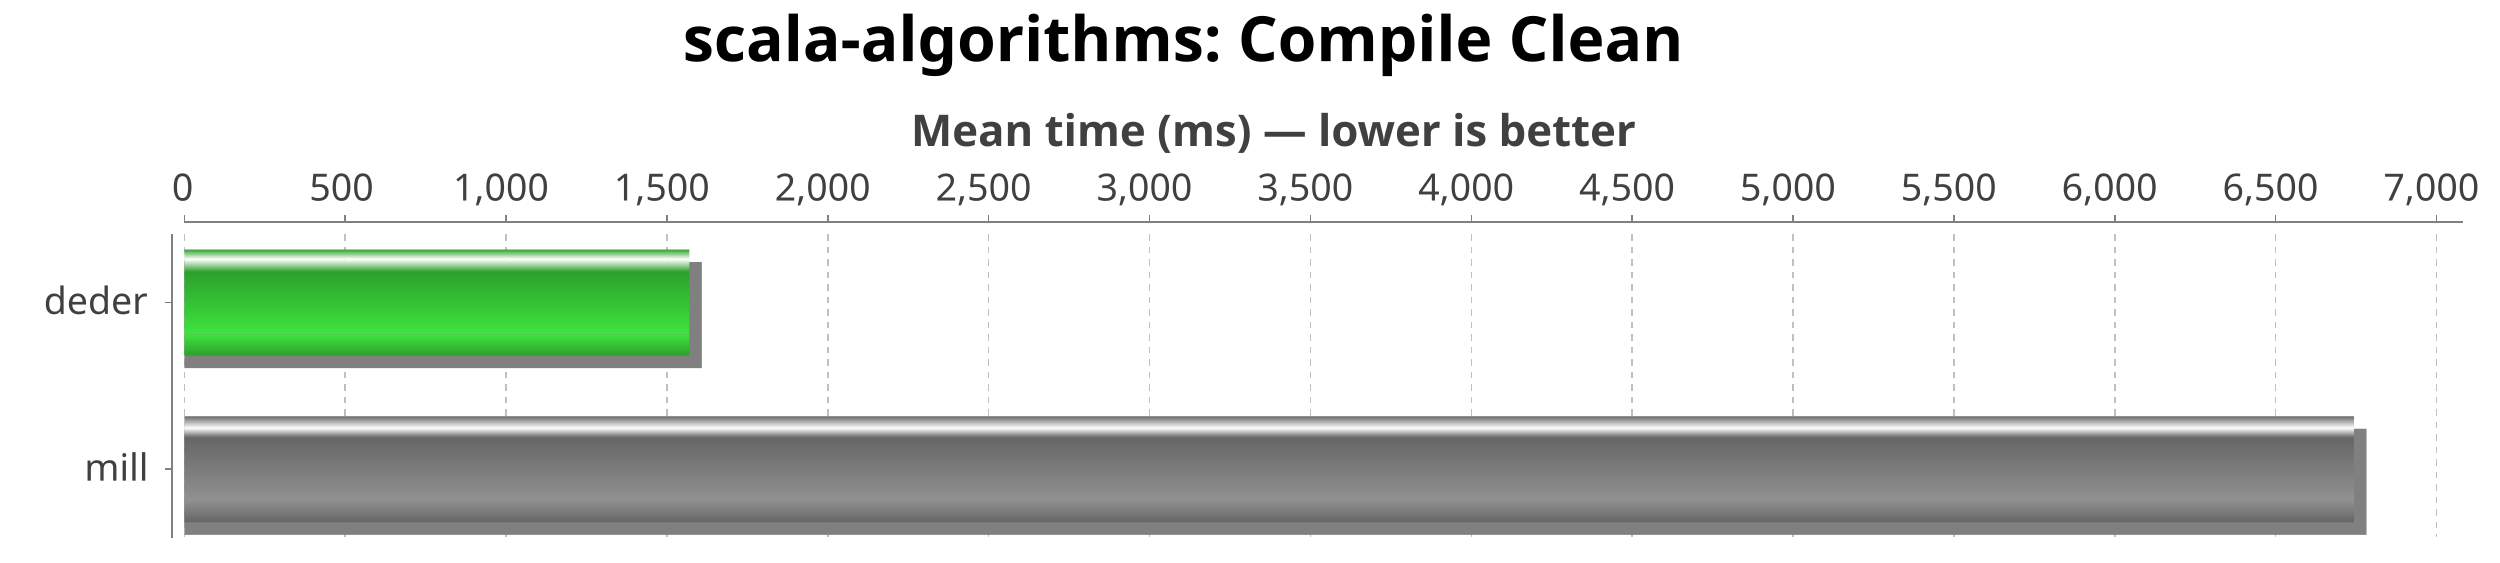
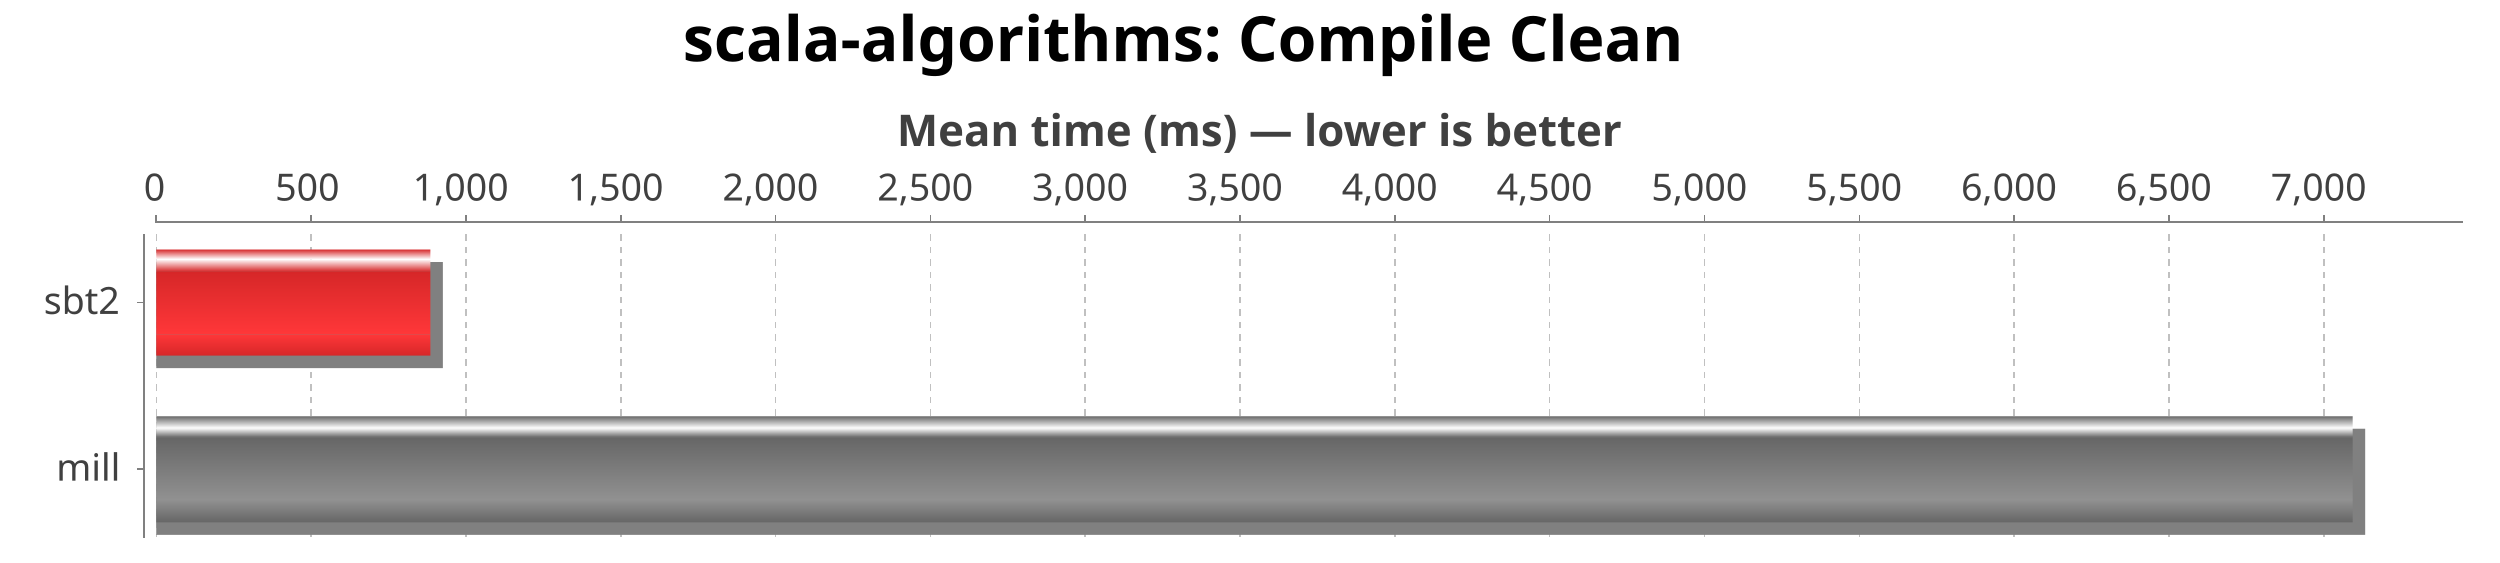
<svg xmlns="http://www.w3.org/2000/svg" width="800" height="180" text-rendering="auto" shape-rendering="auto">
  <defs>
-     <linearGradient id="_90935231892gp3" x1="0" y1="107" x2="0" y2="113.8" gradientUnits="userSpaceOnUse">
-       <stop offset="0%" stop-color="rgb(62,228,62)" />
-       <stop offset="100%" stop-color="rgb(44,160,44)" />
-     </linearGradient>
-     <linearGradient id="_90935231892gp7" x1="0" y1="160" x2="0" y2="167.15" gradientUnits="userSpaceOnUse">
+     <linearGradient id="_81331754222gp7" x1="0" y1="160" x2="0" y2="167.15" gradientUnits="userSpaceOnUse">
      <stop offset="0%" stop-color="rgb(145,145,145)" />
      <stop offset="100%" stop-color="rgb(102,102,102)" />
    </linearGradient>
-     <linearGradient id="_90935231892gp4" x1="0" y1="133.2" x2="0" y2="137" gradientUnits="userSpaceOnUse">
+     <linearGradient id="_81331754222gp4" x1="0" y1="133.2" x2="0" y2="137" gradientUnits="userSpaceOnUse">
      <stop offset="0%" stop-color="rgb(102,102,102)" />
      <stop offset="100%" stop-color="rgb(255,255,255)" />
    </linearGradient>
-     <linearGradient id="_90935231892gp5" x1="0" y1="137" x2="0" y2="140" gradientUnits="userSpaceOnUse">
+     <linearGradient id="_81331754222gp3" x1="0" y1="107" x2="0" y2="113.8" gradientUnits="userSpaceOnUse">
+       <stop offset="0%" stop-color="rgb(255,55,57)" />
+       <stop offset="100%" stop-color="rgb(214,39,40)" />
+     </linearGradient>
+     <linearGradient id="_81331754222gp5" x1="0" y1="137" x2="0" y2="140" gradientUnits="userSpaceOnUse">
      <stop offset="0%" stop-color="rgb(255,255,255)" />
      <stop offset="100%" stop-color="rgb(102,102,102)" />
    </linearGradient>
-     <linearGradient id="_90935231892gp6" x1="0" y1="140" x2="0" y2="160" gradientUnits="userSpaceOnUse">
+     <linearGradient id="_81331754222gp6" x1="0" y1="140" x2="0" y2="160" gradientUnits="userSpaceOnUse">
      <stop offset="0%" stop-color="rgb(102,102,102)" />
      <stop offset="100%" stop-color="rgb(145,145,145)" />
    </linearGradient>
-     <linearGradient id="_90935231892gp1" x1="0" y1="83" x2="0" y2="87" gradientUnits="userSpaceOnUse">
-       <stop offset="0%" stop-color="rgb(255,255,255)" />
-       <stop offset="100%" stop-color="rgb(44,160,44)" />
-     </linearGradient>
-     <linearGradient id="_90935231892gp2" x1="0" y1="87" x2="0" y2="107" gradientUnits="userSpaceOnUse">
-       <stop offset="0%" stop-color="rgb(44,160,44)" />
-       <stop offset="100%" stop-color="rgb(62,228,62)" />
-     </linearGradient>
-     <linearGradient id="_90935231892gp0" x1="0" y1="79.85" x2="0" y2="83" gradientUnits="userSpaceOnUse">
-       <stop offset="0%" stop-color="rgb(44,160,44)" />
+     <linearGradient id="_81331754222gp0" x1="0" y1="79.85" x2="0" y2="83" gradientUnits="userSpaceOnUse">
+       <stop offset="0%" stop-color="rgb(214,39,40)" />
      <stop offset="100%" stop-color="rgb(255,255,255)" />
    </linearGradient>
-     <clipPath id="_90935231892clip-0">
+     <linearGradient id="_81331754222gp1" x1="0" y1="83" x2="0" y2="87" gradientUnits="userSpaceOnUse">
+       <stop offset="0%" stop-color="rgb(255,255,255)" />
+       <stop offset="100%" stop-color="rgb(214,39,40)" />
+     </linearGradient>
+     <linearGradient id="_81331754222gp2" x1="0" y1="87" x2="0" y2="107" gradientUnits="userSpaceOnUse">
+       <stop offset="0%" stop-color="rgb(214,39,40)" />
+       <stop offset="100%" stop-color="rgb(255,55,57)" />
+     </linearGradient>
+     <clipPath id="_81331754222clip-0">
      <path d="M0,0L0,180L800,180L800,0Z" />
    </clipPath>
-     <clipPath id="_90935231892clip-1">
-       <path d="M59,75L59,172L788,172L788,75Z" />
+     <clipPath id="_81331754222clip-1">
+       <path d="M50,75L50,172L788,172L788,75Z" />
    </clipPath>
  </defs>
-   <rect x="0" y="0" width="800" height="180" style="fill:rgb(255,255,255)" clip-path="url(#_90935231892clip-0)" />
+   <rect x="0" y="0" width="800" height="180" style="fill:rgb(255,255,255)" clip-path="url(#_81331754222clip-0)" />
  <g>
-     <text x="218.5" y="19.56" style="fill: rgb(0,0,0); fill-opacity: 1.0; font-family: sans-serif; font-size: 20px; font-weight: bold;" clip-path="url(#_90935231892clip-0)">scala-algorithms: Compile Clean</text>
+     <text x="218.5" y="19.56" style="fill: rgb(0,0,0); fill-opacity: 1.0; font-family: sans-serif; font-size: 20px; font-weight: bold;" clip-path="url(#_81331754222clip-0)">scala-algorithms: Compile Clean</text>
  </g>
-   <rect x="59" y="75" width="729" height="97" style="fill:rgb(255,255,255)" clip-path="url(#_90935231892clip-0)" />
-   <line x1="59" y1="71" x2="788" y2="71" style="stroke-width:0.5;stroke:rgb(128,128,128);stroke-opacity:1.0;stroke-linecap:square;stroke-miterlimit:10;shape-rendering:crispEdges" clip-path="url(#_90935231892clip-0)" />
+   <rect x="50" y="75" width="738" height="97" style="fill:rgb(255,255,255)" clip-path="url(#_81331754222clip-0)" />
+   <line x1="50" y1="71" x2="788" y2="71" style="stroke-width:0.5;stroke:rgb(128,128,128);stroke-opacity:1.0;stroke-linecap:square;stroke-miterlimit:10;shape-rendering:crispEdges" clip-path="url(#_81331754222clip-0)" />
  <g>
-     <text x="55" y="64.17" style="fill: rgb(64,64,64); fill-opacity: 1.0; font-family: sans-serif; font-size: 12px;" clip-path="url(#_90935231892clip-0)">0</text>
+     <text x="46" y="64.17" style="fill: rgb(64,64,64); fill-opacity: 1.0; font-family: sans-serif; font-size: 12px;" clip-path="url(#_81331754222clip-0)">0</text>
  </g>
-   <line x1="59" y1="69" x2="59" y2="71" style="stroke-width:0.5;stroke:rgb(128,128,128);stroke-opacity:1.0;stroke-linecap:square;stroke-miterlimit:10;shape-rendering:crispEdges" clip-path="url(#_90935231892clip-0)" />
+   <line x1="50" y1="69" x2="50" y2="71" style="stroke-width:0.5;stroke:rgb(128,128,128);stroke-opacity:1.0;stroke-linecap:square;stroke-miterlimit:10;shape-rendering:crispEdges" clip-path="url(#_81331754222clip-0)" />
  <g>
-     <text x="98.98" y="64.17" style="fill: rgb(64,64,64); fill-opacity: 1.0; font-family: sans-serif; font-size: 12px;" clip-path="url(#_90935231892clip-0)">500</text>
+     <text x="88.05" y="64.17" style="fill: rgb(64,64,64); fill-opacity: 1.0; font-family: sans-serif; font-size: 12px;" clip-path="url(#_81331754222clip-0)">500</text>
  </g>
-   <line x1="110.48" y1="69" x2="110.48" y2="71" style="stroke-width:0.5;stroke:rgb(128,128,128);stroke-opacity:1.0;stroke-linecap:square;stroke-miterlimit:10;shape-rendering:crispEdges" clip-path="url(#_90935231892clip-0)" />
+   <line x1="99.55" y1="69" x2="99.55" y2="71" style="stroke-width:0.5;stroke:rgb(128,128,128);stroke-opacity:1.0;stroke-linecap:square;stroke-miterlimit:10;shape-rendering:crispEdges" clip-path="url(#_81331754222clip-0)" />
  <g>
-     <text x="144.96" y="64.17" style="fill: rgb(64,64,64); fill-opacity: 1.0; font-family: sans-serif; font-size: 12px;" clip-path="url(#_90935231892clip-0)">1,000</text>
+     <text x="132.09" y="64.17" style="fill: rgb(64,64,64); fill-opacity: 1.0; font-family: sans-serif; font-size: 12px;" clip-path="url(#_81331754222clip-0)">1,000</text>
  </g>
-   <line x1="161.96" y1="69" x2="161.96" y2="71" style="stroke-width:0.5;stroke:rgb(128,128,128);stroke-opacity:1.0;stroke-linecap:square;stroke-miterlimit:10;shape-rendering:crispEdges" clip-path="url(#_90935231892clip-0)" />
+   <line x1="149.09" y1="69" x2="149.09" y2="71" style="stroke-width:0.5;stroke:rgb(128,128,128);stroke-opacity:1.0;stroke-linecap:square;stroke-miterlimit:10;shape-rendering:crispEdges" clip-path="url(#_81331754222clip-0)" />
  <g>
-     <text x="196.43" y="64.17" style="fill: rgb(64,64,64); fill-opacity: 1.0; font-family: sans-serif; font-size: 12px;" clip-path="url(#_90935231892clip-0)">1,500</text>
+     <text x="181.64" y="64.17" style="fill: rgb(64,64,64); fill-opacity: 1.0; font-family: sans-serif; font-size: 12px;" clip-path="url(#_81331754222clip-0)">1,500</text>
  </g>
-   <line x1="213.43" y1="69" x2="213.43" y2="71" style="stroke-width:0.5;stroke:rgb(128,128,128);stroke-opacity:1.0;stroke-linecap:square;stroke-miterlimit:10;shape-rendering:crispEdges" clip-path="url(#_90935231892clip-0)" />
+   <line x1="198.64" y1="69" x2="198.64" y2="71" style="stroke-width:0.5;stroke:rgb(128,128,128);stroke-opacity:1.0;stroke-linecap:square;stroke-miterlimit:10;shape-rendering:crispEdges" clip-path="url(#_81331754222clip-0)" />
  <g>
-     <text x="247.91" y="64.17" style="fill: rgb(64,64,64); fill-opacity: 1.0; font-family: sans-serif; font-size: 12px;" clip-path="url(#_90935231892clip-0)">2,000</text>
+     <text x="231.18" y="64.17" style="fill: rgb(64,64,64); fill-opacity: 1.0; font-family: sans-serif; font-size: 12px;" clip-path="url(#_81331754222clip-0)">2,000</text>
  </g>
-   <line x1="264.91" y1="69" x2="264.91" y2="71" style="stroke-width:0.5;stroke:rgb(128,128,128);stroke-opacity:1.0;stroke-linecap:square;stroke-miterlimit:10;shape-rendering:crispEdges" clip-path="url(#_90935231892clip-0)" />
+   <line x1="248.18" y1="69" x2="248.18" y2="71" style="stroke-width:0.5;stroke:rgb(128,128,128);stroke-opacity:1.0;stroke-linecap:square;stroke-miterlimit:10;shape-rendering:crispEdges" clip-path="url(#_81331754222clip-0)" />
  <g>
-     <text x="299.39" y="64.17" style="fill: rgb(64,64,64); fill-opacity: 1.0; font-family: sans-serif; font-size: 12px;" clip-path="url(#_90935231892clip-0)">2,500</text>
+     <text x="280.73" y="64.17" style="fill: rgb(64,64,64); fill-opacity: 1.0; font-family: sans-serif; font-size: 12px;" clip-path="url(#_81331754222clip-0)">2,500</text>
  </g>
-   <line x1="316.39" y1="69" x2="316.39" y2="71" style="stroke-width:0.5;stroke:rgb(128,128,128);stroke-opacity:1.0;stroke-linecap:square;stroke-miterlimit:10;shape-rendering:crispEdges" clip-path="url(#_90935231892clip-0)" />
+   <line x1="297.73" y1="69" x2="297.73" y2="71" style="stroke-width:0.5;stroke:rgb(128,128,128);stroke-opacity:1.0;stroke-linecap:square;stroke-miterlimit:10;shape-rendering:crispEdges" clip-path="url(#_81331754222clip-0)" />
  <g>
-     <text x="350.87" y="64.17" style="fill: rgb(64,64,64); fill-opacity: 1.0; font-family: sans-serif; font-size: 12px;" clip-path="url(#_90935231892clip-0)">3,000</text>
+     <text x="330.27" y="64.17" style="fill: rgb(64,64,64); fill-opacity: 1.0; font-family: sans-serif; font-size: 12px;" clip-path="url(#_81331754222clip-0)">3,000</text>
  </g>
-   <line x1="367.87" y1="69" x2="367.87" y2="71" style="stroke-width:0.5;stroke:rgb(128,128,128);stroke-opacity:1.0;stroke-linecap:square;stroke-miterlimit:10;shape-rendering:crispEdges" clip-path="url(#_90935231892clip-0)" />
+   <line x1="347.27" y1="69" x2="347.27" y2="71" style="stroke-width:0.5;stroke:rgb(128,128,128);stroke-opacity:1.0;stroke-linecap:square;stroke-miterlimit:10;shape-rendering:crispEdges" clip-path="url(#_81331754222clip-0)" />
  <g>
-     <text x="402.34" y="64.17" style="fill: rgb(64,64,64); fill-opacity: 1.0; font-family: sans-serif; font-size: 12px;" clip-path="url(#_90935231892clip-0)">3,500</text>
+     <text x="379.82" y="64.17" style="fill: rgb(64,64,64); fill-opacity: 1.0; font-family: sans-serif; font-size: 12px;" clip-path="url(#_81331754222clip-0)">3,500</text>
  </g>
-   <line x1="419.34" y1="69" x2="419.34" y2="71" style="stroke-width:0.5;stroke:rgb(128,128,128);stroke-opacity:1.0;stroke-linecap:square;stroke-miterlimit:10;shape-rendering:crispEdges" clip-path="url(#_90935231892clip-0)" />
+   <line x1="396.82" y1="69" x2="396.82" y2="71" style="stroke-width:0.5;stroke:rgb(128,128,128);stroke-opacity:1.0;stroke-linecap:square;stroke-miterlimit:10;shape-rendering:crispEdges" clip-path="url(#_81331754222clip-0)" />
  <g>
-     <text x="453.82" y="64.17" style="fill: rgb(64,64,64); fill-opacity: 1.0; font-family: sans-serif; font-size: 12px;" clip-path="url(#_90935231892clip-0)">4,000</text>
+     <text x="429.36" y="64.17" style="fill: rgb(64,64,64); fill-opacity: 1.0; font-family: sans-serif; font-size: 12px;" clip-path="url(#_81331754222clip-0)">4,000</text>
  </g>
-   <line x1="470.82" y1="69" x2="470.82" y2="71" style="stroke-width:0.5;stroke:rgb(128,128,128);stroke-opacity:1.0;stroke-linecap:square;stroke-miterlimit:10;shape-rendering:crispEdges" clip-path="url(#_90935231892clip-0)" />
+   <line x1="446.36" y1="69" x2="446.36" y2="71" style="stroke-width:0.5;stroke:rgb(128,128,128);stroke-opacity:1.0;stroke-linecap:square;stroke-miterlimit:10;shape-rendering:crispEdges" clip-path="url(#_81331754222clip-0)" />
  <g>
-     <text x="505.3" y="64.17" style="fill: rgb(64,64,64); fill-opacity: 1.0; font-family: sans-serif; font-size: 12px;" clip-path="url(#_90935231892clip-0)">4,500</text>
+     <text x="478.91" y="64.17" style="fill: rgb(64,64,64); fill-opacity: 1.0; font-family: sans-serif; font-size: 12px;" clip-path="url(#_81331754222clip-0)">4,500</text>
  </g>
-   <line x1="522.3" y1="69" x2="522.3" y2="71" style="stroke-width:0.5;stroke:rgb(128,128,128);stroke-opacity:1.0;stroke-linecap:square;stroke-miterlimit:10;shape-rendering:crispEdges" clip-path="url(#_90935231892clip-0)" />
+   <line x1="495.91" y1="69" x2="495.91" y2="71" style="stroke-width:0.5;stroke:rgb(128,128,128);stroke-opacity:1.0;stroke-linecap:square;stroke-miterlimit:10;shape-rendering:crispEdges" clip-path="url(#_81331754222clip-0)" />
  <g>
-     <text x="556.78" y="64.17" style="fill: rgb(64,64,64); fill-opacity: 1.0; font-family: sans-serif; font-size: 12px;" clip-path="url(#_90935231892clip-0)">5,000</text>
+     <text x="528.45" y="64.17" style="fill: rgb(64,64,64); fill-opacity: 1.0; font-family: sans-serif; font-size: 12px;" clip-path="url(#_81331754222clip-0)">5,000</text>
  </g>
-   <line x1="573.78" y1="69" x2="573.78" y2="71" style="stroke-width:0.5;stroke:rgb(128,128,128);stroke-opacity:1.0;stroke-linecap:square;stroke-miterlimit:10;shape-rendering:crispEdges" clip-path="url(#_90935231892clip-0)" />
+   <line x1="545.45" y1="69" x2="545.45" y2="71" style="stroke-width:0.5;stroke:rgb(128,128,128);stroke-opacity:1.0;stroke-linecap:square;stroke-miterlimit:10;shape-rendering:crispEdges" clip-path="url(#_81331754222clip-0)" />
  <g>
-     <text x="608.25" y="64.17" style="fill: rgb(64,64,64); fill-opacity: 1.0; font-family: sans-serif; font-size: 12px;" clip-path="url(#_90935231892clip-0)">5,500</text>
+     <text x="578" y="64.17" style="fill: rgb(64,64,64); fill-opacity: 1.0; font-family: sans-serif; font-size: 12px;" clip-path="url(#_81331754222clip-0)">5,500</text>
  </g>
-   <line x1="625.25" y1="69" x2="625.25" y2="71" style="stroke-width:0.5;stroke:rgb(128,128,128);stroke-opacity:1.0;stroke-linecap:square;stroke-miterlimit:10;shape-rendering:crispEdges" clip-path="url(#_90935231892clip-0)" />
+   <line x1="595" y1="69" x2="595" y2="71" style="stroke-width:0.5;stroke:rgb(128,128,128);stroke-opacity:1.0;stroke-linecap:square;stroke-miterlimit:10;shape-rendering:crispEdges" clip-path="url(#_81331754222clip-0)" />
  <g>
-     <text x="659.73" y="64.17" style="fill: rgb(64,64,64); fill-opacity: 1.0; font-family: sans-serif; font-size: 12px;" clip-path="url(#_90935231892clip-0)">6,000</text>
+     <text x="627.54" y="64.17" style="fill: rgb(64,64,64); fill-opacity: 1.0; font-family: sans-serif; font-size: 12px;" clip-path="url(#_81331754222clip-0)">6,000</text>
  </g>
-   <line x1="676.73" y1="69" x2="676.73" y2="71" style="stroke-width:0.5;stroke:rgb(128,128,128);stroke-opacity:1.0;stroke-linecap:square;stroke-miterlimit:10;shape-rendering:crispEdges" clip-path="url(#_90935231892clip-0)" />
+   <line x1="644.54" y1="69" x2="644.54" y2="71" style="stroke-width:0.5;stroke:rgb(128,128,128);stroke-opacity:1.0;stroke-linecap:square;stroke-miterlimit:10;shape-rendering:crispEdges" clip-path="url(#_81331754222clip-0)" />
  <g>
-     <text x="711.21" y="64.17" style="fill: rgb(64,64,64); fill-opacity: 1.0; font-family: sans-serif; font-size: 12px;" clip-path="url(#_90935231892clip-0)">6,500</text>
+     <text x="677.09" y="64.17" style="fill: rgb(64,64,64); fill-opacity: 1.0; font-family: sans-serif; font-size: 12px;" clip-path="url(#_81331754222clip-0)">6,500</text>
  </g>
-   <line x1="728.21" y1="69" x2="728.21" y2="71" style="stroke-width:0.5;stroke:rgb(128,128,128);stroke-opacity:1.0;stroke-linecap:square;stroke-miterlimit:10;shape-rendering:crispEdges" clip-path="url(#_90935231892clip-0)" />
+   <line x1="694.09" y1="69" x2="694.09" y2="71" style="stroke-width:0.5;stroke:rgb(128,128,128);stroke-opacity:1.0;stroke-linecap:square;stroke-miterlimit:10;shape-rendering:crispEdges" clip-path="url(#_81331754222clip-0)" />
  <g>
-     <text x="762.69" y="64.17" style="fill: rgb(64,64,64); fill-opacity: 1.0; font-family: sans-serif; font-size: 12px;" clip-path="url(#_90935231892clip-0)">7,000</text>
+     <text x="726.63" y="64.17" style="fill: rgb(64,64,64); fill-opacity: 1.0; font-family: sans-serif; font-size: 12px;" clip-path="url(#_81331754222clip-0)">7,000</text>
  </g>
-   <line x1="779.69" y1="69" x2="779.69" y2="71" style="stroke-width:0.5;stroke:rgb(128,128,128);stroke-opacity:1.0;stroke-linecap:square;stroke-miterlimit:10;shape-rendering:crispEdges" clip-path="url(#_90935231892clip-0)" />
+   <line x1="743.63" y1="69" x2="743.63" y2="71" style="stroke-width:0.5;stroke:rgb(128,128,128);stroke-opacity:1.0;stroke-linecap:square;stroke-miterlimit:10;shape-rendering:crispEdges" clip-path="url(#_81331754222clip-0)" />
  <g>
-     <text x="291.5" y="46.73" style="fill: rgb(64,64,64); fill-opacity: 1.0; font-family: sans-serif; font-size: 14px; font-weight: bold;" clip-path="url(#_90935231892clip-0)">Mean time (ms) — lower is better</text>
+     <text x="287" y="46.73" style="fill: rgb(64,64,64); fill-opacity: 1.0; font-family: sans-serif; font-size: 14px; font-weight: bold;" clip-path="url(#_81331754222clip-0)">Mean time (ms) — lower is better</text>
  </g>
-   <line x1="55" y1="75" x2="55" y2="172" style="stroke-width:0.5;stroke:rgb(128,128,128);stroke-opacity:1.0;stroke-linecap:square;stroke-miterlimit:10;shape-rendering:crispEdges" clip-path="url(#_90935231892clip-0)" />
-   <line x1="55" y1="96.82" x2="55" y2="96.82" style="stroke-width:0.5;stroke:rgb(128,128,128);stroke-opacity:1.0;stroke-linecap:square;stroke-miterlimit:10;shape-rendering:crispEdges" clip-path="url(#_90935231892clip-0)" />
-   <line x1="55" y1="96.82" x2="53" y2="96.82" style="stroke-width:0.5;stroke:rgb(128,128,128);stroke-opacity:1.0;stroke-linecap:square;stroke-miterlimit:10;shape-rendering:crispEdges" clip-path="url(#_90935231892clip-0)" />
-   <line x1="55" y1="150.17" x2="55" y2="150.17" style="stroke-width:0.5;stroke:rgb(128,128,128);stroke-opacity:1.0;stroke-linecap:square;stroke-miterlimit:10;shape-rendering:crispEdges" clip-path="url(#_90935231892clip-0)" />
-   <line x1="55" y1="150.17" x2="53" y2="150.17" style="stroke-width:0.5;stroke:rgb(128,128,128);stroke-opacity:1.0;stroke-linecap:square;stroke-miterlimit:10;shape-rendering:crispEdges" clip-path="url(#_90935231892clip-0)" />
+   <line x1="46" y1="75" x2="46" y2="172" style="stroke-width:0.5;stroke:rgb(128,128,128);stroke-opacity:1.0;stroke-linecap:square;stroke-miterlimit:10;shape-rendering:crispEdges" clip-path="url(#_81331754222clip-0)" />
+   <line x1="46" y1="96.82" x2="46" y2="96.82" style="stroke-width:0.5;stroke:rgb(128,128,128);stroke-opacity:1.0;stroke-linecap:square;stroke-miterlimit:10;shape-rendering:crispEdges" clip-path="url(#_81331754222clip-0)" />
+   <line x1="46" y1="96.82" x2="44" y2="96.82" style="stroke-width:0.5;stroke:rgb(128,128,128);stroke-opacity:1.0;stroke-linecap:square;stroke-miterlimit:10;shape-rendering:crispEdges" clip-path="url(#_81331754222clip-0)" />
+   <line x1="46" y1="150.17" x2="46" y2="150.17" style="stroke-width:0.5;stroke:rgb(128,128,128);stroke-opacity:1.0;stroke-linecap:square;stroke-miterlimit:10;shape-rendering:crispEdges" clip-path="url(#_81331754222clip-0)" />
+   <line x1="46" y1="150.17" x2="44" y2="150.17" style="stroke-width:0.5;stroke:rgb(128,128,128);stroke-opacity:1.0;stroke-linecap:square;stroke-miterlimit:10;shape-rendering:crispEdges" clip-path="url(#_81331754222clip-0)" />
  <g>
-     <text x="14" y="100.46" style="fill: rgb(64,64,64); fill-opacity: 1.0; font-family: sans-serif; font-size: 12px;" clip-path="url(#_90935231892clip-0)">deder</text>
+     <text x="14" y="100.46" style="fill: rgb(64,64,64); fill-opacity: 1.0; font-family: sans-serif; font-size: 12px;" clip-path="url(#_81331754222clip-0)">sbt2</text>
  </g>
  <g>
-     <text x="27" y="153.81" style="fill: rgb(64,64,64); fill-opacity: 1.0; font-family: sans-serif; font-size: 12px;" clip-path="url(#_90935231892clip-0)">mill</text>
+     <text x="18" y="153.81" style="fill: rgb(64,64,64); fill-opacity: 1.0; font-family: sans-serif; font-size: 12px;" clip-path="url(#_81331754222clip-0)">mill</text>
  </g>
-   <line x1="59" y1="75" x2="59" y2="172" style="stroke-width:0.5;stroke:rgb(192,192,192);stroke-opacity:1.0;stroke-linejoin:bevel;stroke-miterlimit:0;stroke-dasharray:2.0,2.0;shape-rendering:crispEdges" clip-path="url(#_90935231892clip-1)" />
-   <line x1="110.48" y1="75" x2="110.48" y2="172" style="stroke-width:0.5;stroke:rgb(192,192,192);stroke-opacity:1.0;stroke-linejoin:bevel;stroke-miterlimit:0;stroke-dasharray:2.0,2.0;shape-rendering:crispEdges" clip-path="url(#_90935231892clip-1)" />
-   <line x1="161.96" y1="75" x2="161.96" y2="172" style="stroke-width:0.5;stroke:rgb(192,192,192);stroke-opacity:1.0;stroke-linejoin:bevel;stroke-miterlimit:0;stroke-dasharray:2.0,2.0;shape-rendering:crispEdges" clip-path="url(#_90935231892clip-1)" />
-   <line x1="213.43" y1="75" x2="213.43" y2="172" style="stroke-width:0.5;stroke:rgb(192,192,192);stroke-opacity:1.0;stroke-linejoin:bevel;stroke-miterlimit:0;stroke-dasharray:2.0,2.0;shape-rendering:crispEdges" clip-path="url(#_90935231892clip-1)" />
-   <line x1="264.91" y1="75" x2="264.91" y2="172" style="stroke-width:0.5;stroke:rgb(192,192,192);stroke-opacity:1.0;stroke-linejoin:bevel;stroke-miterlimit:0;stroke-dasharray:2.0,2.0;shape-rendering:crispEdges" clip-path="url(#_90935231892clip-1)" />
-   <line x1="316.39" y1="75" x2="316.39" y2="172" style="stroke-width:0.5;stroke:rgb(192,192,192);stroke-opacity:1.0;stroke-linejoin:bevel;stroke-miterlimit:0;stroke-dasharray:2.0,2.0;shape-rendering:crispEdges" clip-path="url(#_90935231892clip-1)" />
-   <line x1="367.87" y1="75" x2="367.87" y2="172" style="stroke-width:0.5;stroke:rgb(192,192,192);stroke-opacity:1.0;stroke-linejoin:bevel;stroke-miterlimit:0;stroke-dasharray:2.0,2.0;shape-rendering:crispEdges" clip-path="url(#_90935231892clip-1)" />
-   <line x1="419.34" y1="75" x2="419.34" y2="172" style="stroke-width:0.5;stroke:rgb(192,192,192);stroke-opacity:1.0;stroke-linejoin:bevel;stroke-miterlimit:0;stroke-dasharray:2.0,2.0;shape-rendering:crispEdges" clip-path="url(#_90935231892clip-1)" />
-   <line x1="470.82" y1="75" x2="470.82" y2="172" style="stroke-width:0.5;stroke:rgb(192,192,192);stroke-opacity:1.0;stroke-linejoin:bevel;stroke-miterlimit:0;stroke-dasharray:2.0,2.0;shape-rendering:crispEdges" clip-path="url(#_90935231892clip-1)" />
-   <line x1="522.3" y1="75" x2="522.3" y2="172" style="stroke-width:0.5;stroke:rgb(192,192,192);stroke-opacity:1.0;stroke-linejoin:bevel;stroke-miterlimit:0;stroke-dasharray:2.0,2.0;shape-rendering:crispEdges" clip-path="url(#_90935231892clip-1)" />
-   <line x1="573.78" y1="75" x2="573.78" y2="172" style="stroke-width:0.5;stroke:rgb(192,192,192);stroke-opacity:1.0;stroke-linejoin:bevel;stroke-miterlimit:0;stroke-dasharray:2.0,2.0;shape-rendering:crispEdges" clip-path="url(#_90935231892clip-1)" />
-   <line x1="625.25" y1="75" x2="625.25" y2="172" style="stroke-width:0.5;stroke:rgb(192,192,192);stroke-opacity:1.0;stroke-linejoin:bevel;stroke-miterlimit:0;stroke-dasharray:2.0,2.0;shape-rendering:crispEdges" clip-path="url(#_90935231892clip-1)" />
-   <line x1="676.73" y1="75" x2="676.73" y2="172" style="stroke-width:0.5;stroke:rgb(192,192,192);stroke-opacity:1.0;stroke-linejoin:bevel;stroke-miterlimit:0;stroke-dasharray:2.0,2.0;shape-rendering:crispEdges" clip-path="url(#_90935231892clip-1)" />
-   <line x1="728.21" y1="75" x2="728.21" y2="172" style="stroke-width:0.5;stroke:rgb(192,192,192);stroke-opacity:1.0;stroke-linejoin:bevel;stroke-miterlimit:0;stroke-dasharray:2.0,2.0;shape-rendering:crispEdges" clip-path="url(#_90935231892clip-1)" />
-   <line x1="779.69" y1="75" x2="779.69" y2="172" style="stroke-width:0.5;stroke:rgb(192,192,192);stroke-opacity:1.0;stroke-linejoin:bevel;stroke-miterlimit:0;stroke-dasharray:2.0,2.0;shape-rendering:crispEdges" clip-path="url(#_90935231892clip-1)" />
-   <rect x="59" y="83.85" width="165.59" height="33.95" style="fill:rgb(128,128,128)" clip-path="url(#_90935231892clip-1)" />
-   <rect x="59" y="79.85" width="161.59" height="3.15" style="fill:url(#_90935231892gp0)" clip-path="url(#_90935231892clip-1)" />
-   <rect x="59" y="83" width="161.59" height="4" style="fill:url(#_90935231892gp1)" clip-path="url(#_90935231892clip-1)" />
-   <rect x="59" y="87" width="161.59" height="20" style="fill:url(#_90935231892gp2)" clip-path="url(#_90935231892clip-1)" />
-   <rect x="59" y="107" width="161.59" height="6.8" style="fill:url(#_90935231892gp3)" clip-path="url(#_90935231892clip-1)" />
-   <rect x="59" y="137.2" width="698.29" height="33.95" style="fill:rgb(128,128,128)" clip-path="url(#_90935231892clip-1)" />
-   <rect x="59" y="133.2" width="694.29" height="3.8" style="fill:url(#_90935231892gp4)" clip-path="url(#_90935231892clip-1)" />
-   <rect x="59" y="137" width="694.29" height="3" style="fill:url(#_90935231892gp5)" clip-path="url(#_90935231892clip-1)" />
-   <rect x="59" y="140" width="694.29" height="20" style="fill:url(#_90935231892gp6)" clip-path="url(#_90935231892clip-1)" />
-   <rect x="59" y="160" width="694.29" height="7.15" style="fill:url(#_90935231892gp7)" clip-path="url(#_90935231892clip-1)" />
+   <line x1="50" y1="75" x2="50" y2="172" style="stroke-width:0.5;stroke:rgb(192,192,192);stroke-opacity:1.0;stroke-linejoin:bevel;stroke-miterlimit:0;stroke-dasharray:2.0,2.0;shape-rendering:crispEdges" clip-path="url(#_81331754222clip-1)" />
+   <line x1="99.55" y1="75" x2="99.55" y2="172" style="stroke-width:0.5;stroke:rgb(192,192,192);stroke-opacity:1.0;stroke-linejoin:bevel;stroke-miterlimit:0;stroke-dasharray:2.0,2.0;shape-rendering:crispEdges" clip-path="url(#_81331754222clip-1)" />
+   <line x1="149.09" y1="75" x2="149.09" y2="172" style="stroke-width:0.5;stroke:rgb(192,192,192);stroke-opacity:1.0;stroke-linejoin:bevel;stroke-miterlimit:0;stroke-dasharray:2.0,2.0;shape-rendering:crispEdges" clip-path="url(#_81331754222clip-1)" />
+   <line x1="198.64" y1="75" x2="198.64" y2="172" style="stroke-width:0.5;stroke:rgb(192,192,192);stroke-opacity:1.0;stroke-linejoin:bevel;stroke-miterlimit:0;stroke-dasharray:2.0,2.0;shape-rendering:crispEdges" clip-path="url(#_81331754222clip-1)" />
+   <line x1="248.18" y1="75" x2="248.18" y2="172" style="stroke-width:0.5;stroke:rgb(192,192,192);stroke-opacity:1.0;stroke-linejoin:bevel;stroke-miterlimit:0;stroke-dasharray:2.0,2.0;shape-rendering:crispEdges" clip-path="url(#_81331754222clip-1)" />
+   <line x1="297.73" y1="75" x2="297.73" y2="172" style="stroke-width:0.5;stroke:rgb(192,192,192);stroke-opacity:1.0;stroke-linejoin:bevel;stroke-miterlimit:0;stroke-dasharray:2.0,2.0;shape-rendering:crispEdges" clip-path="url(#_81331754222clip-1)" />
+   <line x1="347.27" y1="75" x2="347.27" y2="172" style="stroke-width:0.5;stroke:rgb(192,192,192);stroke-opacity:1.0;stroke-linejoin:bevel;stroke-miterlimit:0;stroke-dasharray:2.0,2.0;shape-rendering:crispEdges" clip-path="url(#_81331754222clip-1)" />
+   <line x1="396.82" y1="75" x2="396.82" y2="172" style="stroke-width:0.5;stroke:rgb(192,192,192);stroke-opacity:1.0;stroke-linejoin:bevel;stroke-miterlimit:0;stroke-dasharray:2.0,2.0;shape-rendering:crispEdges" clip-path="url(#_81331754222clip-1)" />
+   <line x1="446.36" y1="75" x2="446.36" y2="172" style="stroke-width:0.5;stroke:rgb(192,192,192);stroke-opacity:1.0;stroke-linejoin:bevel;stroke-miterlimit:0;stroke-dasharray:2.0,2.0;shape-rendering:crispEdges" clip-path="url(#_81331754222clip-1)" />
+   <line x1="495.91" y1="75" x2="495.91" y2="172" style="stroke-width:0.5;stroke:rgb(192,192,192);stroke-opacity:1.0;stroke-linejoin:bevel;stroke-miterlimit:0;stroke-dasharray:2.0,2.0;shape-rendering:crispEdges" clip-path="url(#_81331754222clip-1)" />
+   <line x1="545.45" y1="75" x2="545.45" y2="172" style="stroke-width:0.5;stroke:rgb(192,192,192);stroke-opacity:1.0;stroke-linejoin:bevel;stroke-miterlimit:0;stroke-dasharray:2.0,2.0;shape-rendering:crispEdges" clip-path="url(#_81331754222clip-1)" />
+   <line x1="595" y1="75" x2="595" y2="172" style="stroke-width:0.5;stroke:rgb(192,192,192);stroke-opacity:1.0;stroke-linejoin:bevel;stroke-miterlimit:0;stroke-dasharray:2.0,2.0;shape-rendering:crispEdges" clip-path="url(#_81331754222clip-1)" />
+   <line x1="644.54" y1="75" x2="644.54" y2="172" style="stroke-width:0.5;stroke:rgb(192,192,192);stroke-opacity:1.0;stroke-linejoin:bevel;stroke-miterlimit:0;stroke-dasharray:2.0,2.0;shape-rendering:crispEdges" clip-path="url(#_81331754222clip-1)" />
+   <line x1="694.09" y1="75" x2="694.09" y2="172" style="stroke-width:0.5;stroke:rgb(192,192,192);stroke-opacity:1.0;stroke-linejoin:bevel;stroke-miterlimit:0;stroke-dasharray:2.0,2.0;shape-rendering:crispEdges" clip-path="url(#_81331754222clip-1)" />
+   <line x1="743.63" y1="75" x2="743.63" y2="172" style="stroke-width:0.5;stroke:rgb(192,192,192);stroke-opacity:1.0;stroke-linejoin:bevel;stroke-miterlimit:0;stroke-dasharray:2.0,2.0;shape-rendering:crispEdges" clip-path="url(#_81331754222clip-1)" />
+   <rect x="50" y="83.85" width="91.72" height="33.95" style="fill:rgb(128,128,128)" clip-path="url(#_81331754222clip-1)" />
+   <rect x="50" y="79.85" width="87.72" height="3.15" style="fill:url(#_81331754222gp0)" clip-path="url(#_81331754222clip-1)" />
+   <rect x="50" y="83" width="87.72" height="4" style="fill:url(#_81331754222gp1)" clip-path="url(#_81331754222clip-1)" />
+   <rect x="50" y="87" width="87.72" height="20" style="fill:url(#_81331754222gp2)" clip-path="url(#_81331754222clip-1)" />
+   <rect x="50" y="107" width="87.72" height="6.8" style="fill:url(#_81331754222gp3)" clip-path="url(#_81331754222clip-1)" />
+   <rect x="50" y="137.2" width="706.86" height="33.95" style="fill:rgb(128,128,128)" clip-path="url(#_81331754222clip-1)" />
+   <rect x="50" y="133.2" width="702.86" height="3.8" style="fill:url(#_81331754222gp4)" clip-path="url(#_81331754222clip-1)" />
+   <rect x="50" y="137" width="702.86" height="3" style="fill:url(#_81331754222gp5)" clip-path="url(#_81331754222clip-1)" />
+   <rect x="50" y="140" width="702.86" height="20" style="fill:url(#_81331754222gp6)" clip-path="url(#_81331754222clip-1)" />
+   <rect x="50" y="160" width="702.86" height="7.15" style="fill:url(#_81331754222gp7)" clip-path="url(#_81331754222clip-1)" />
</svg>
